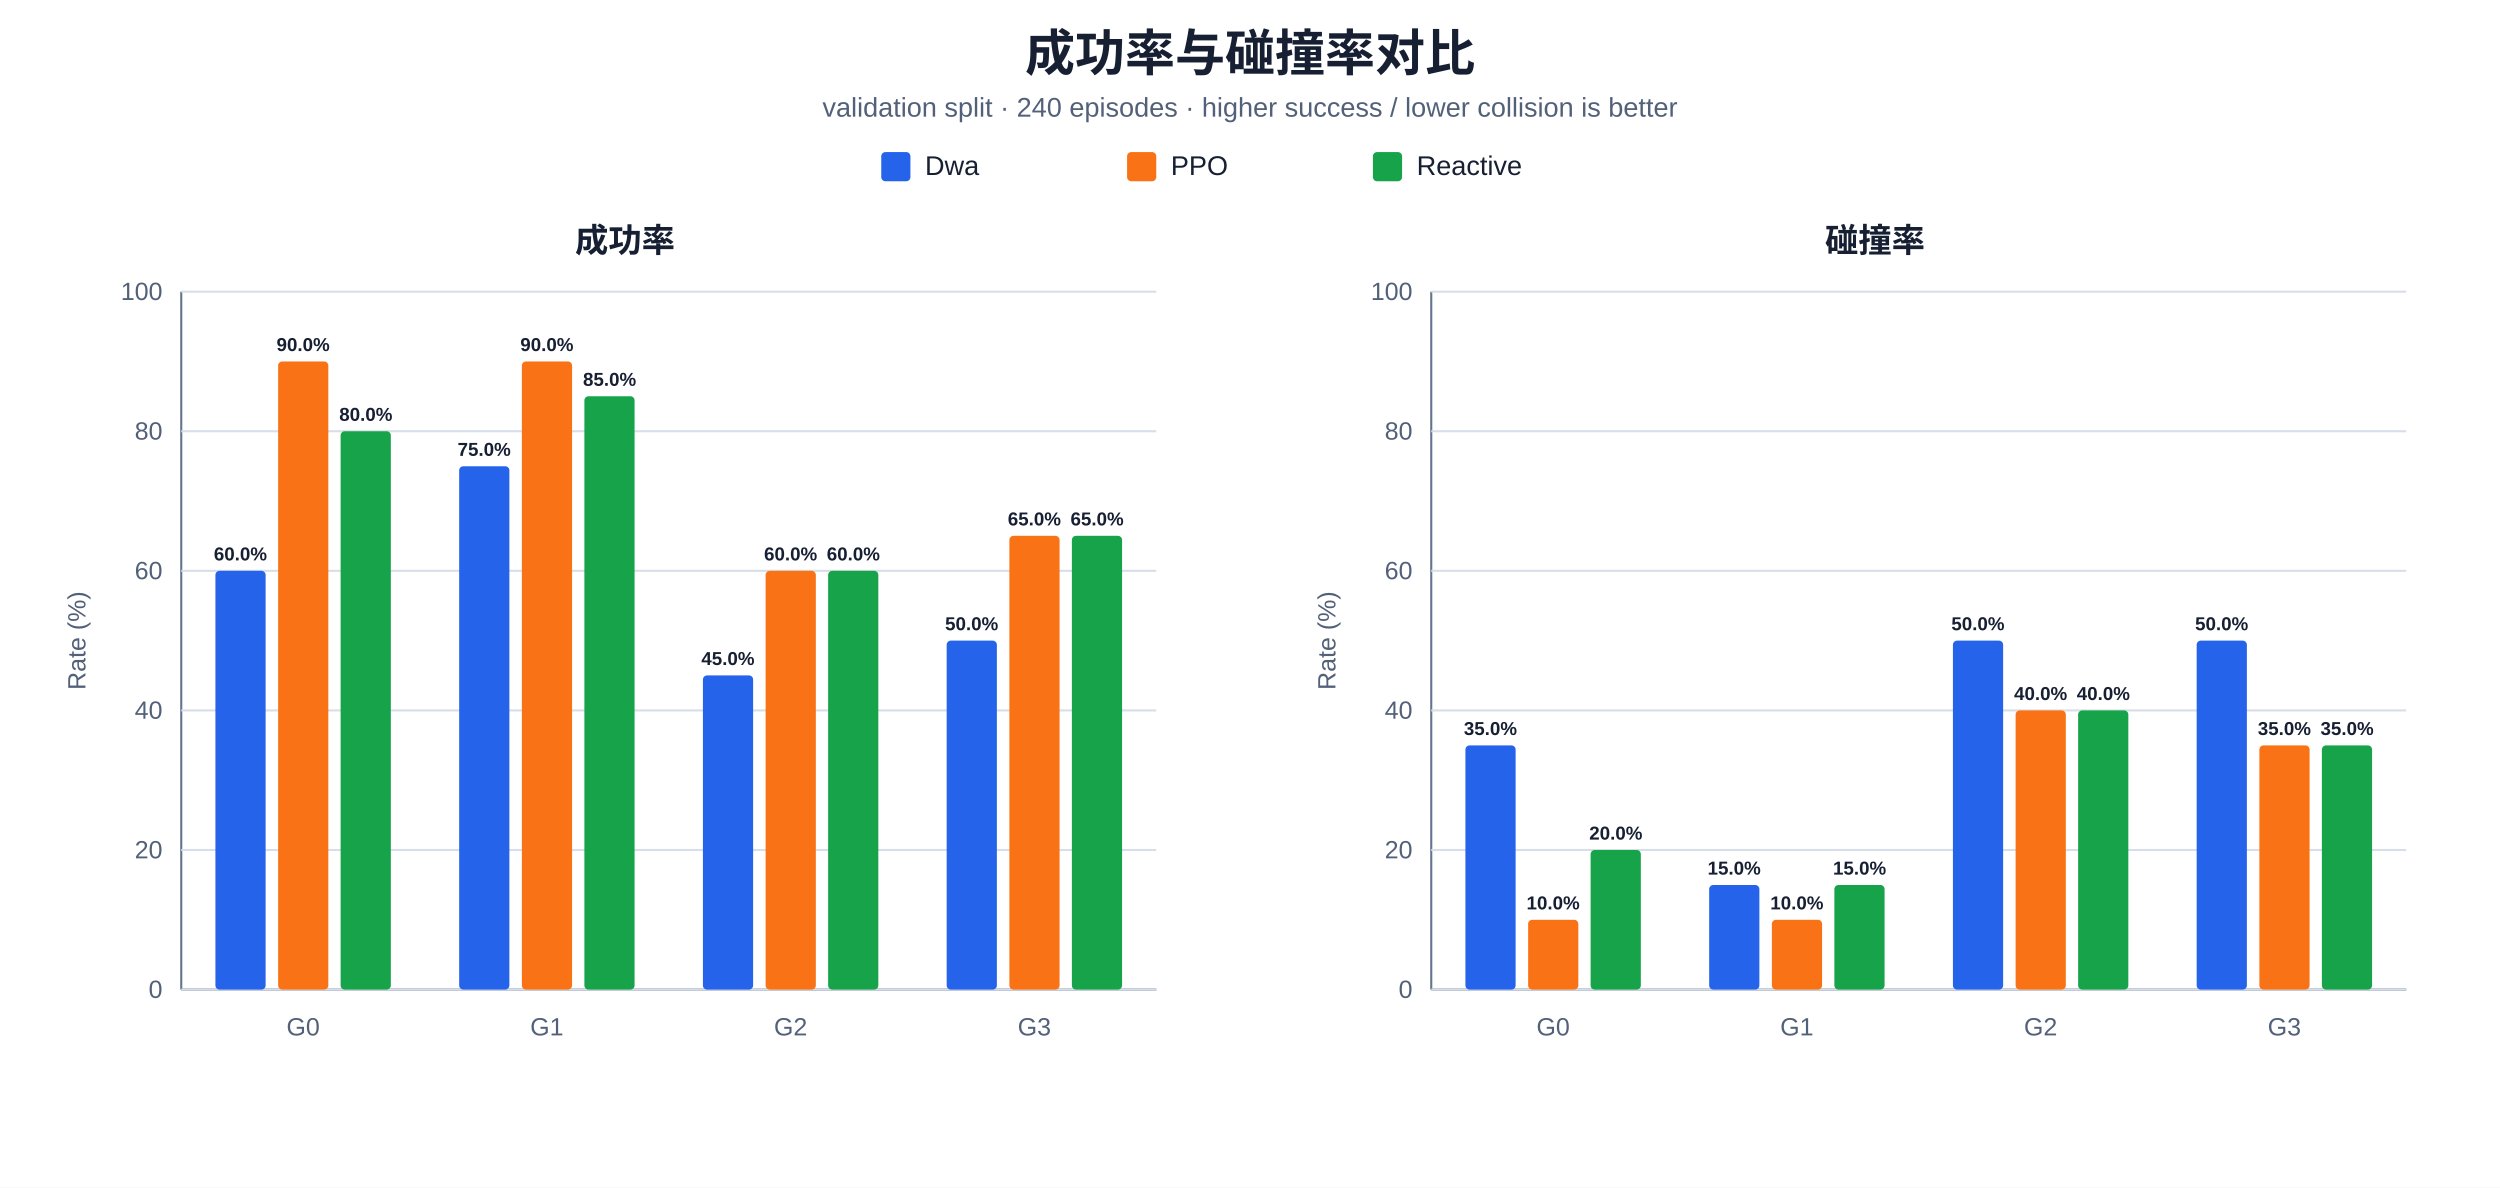
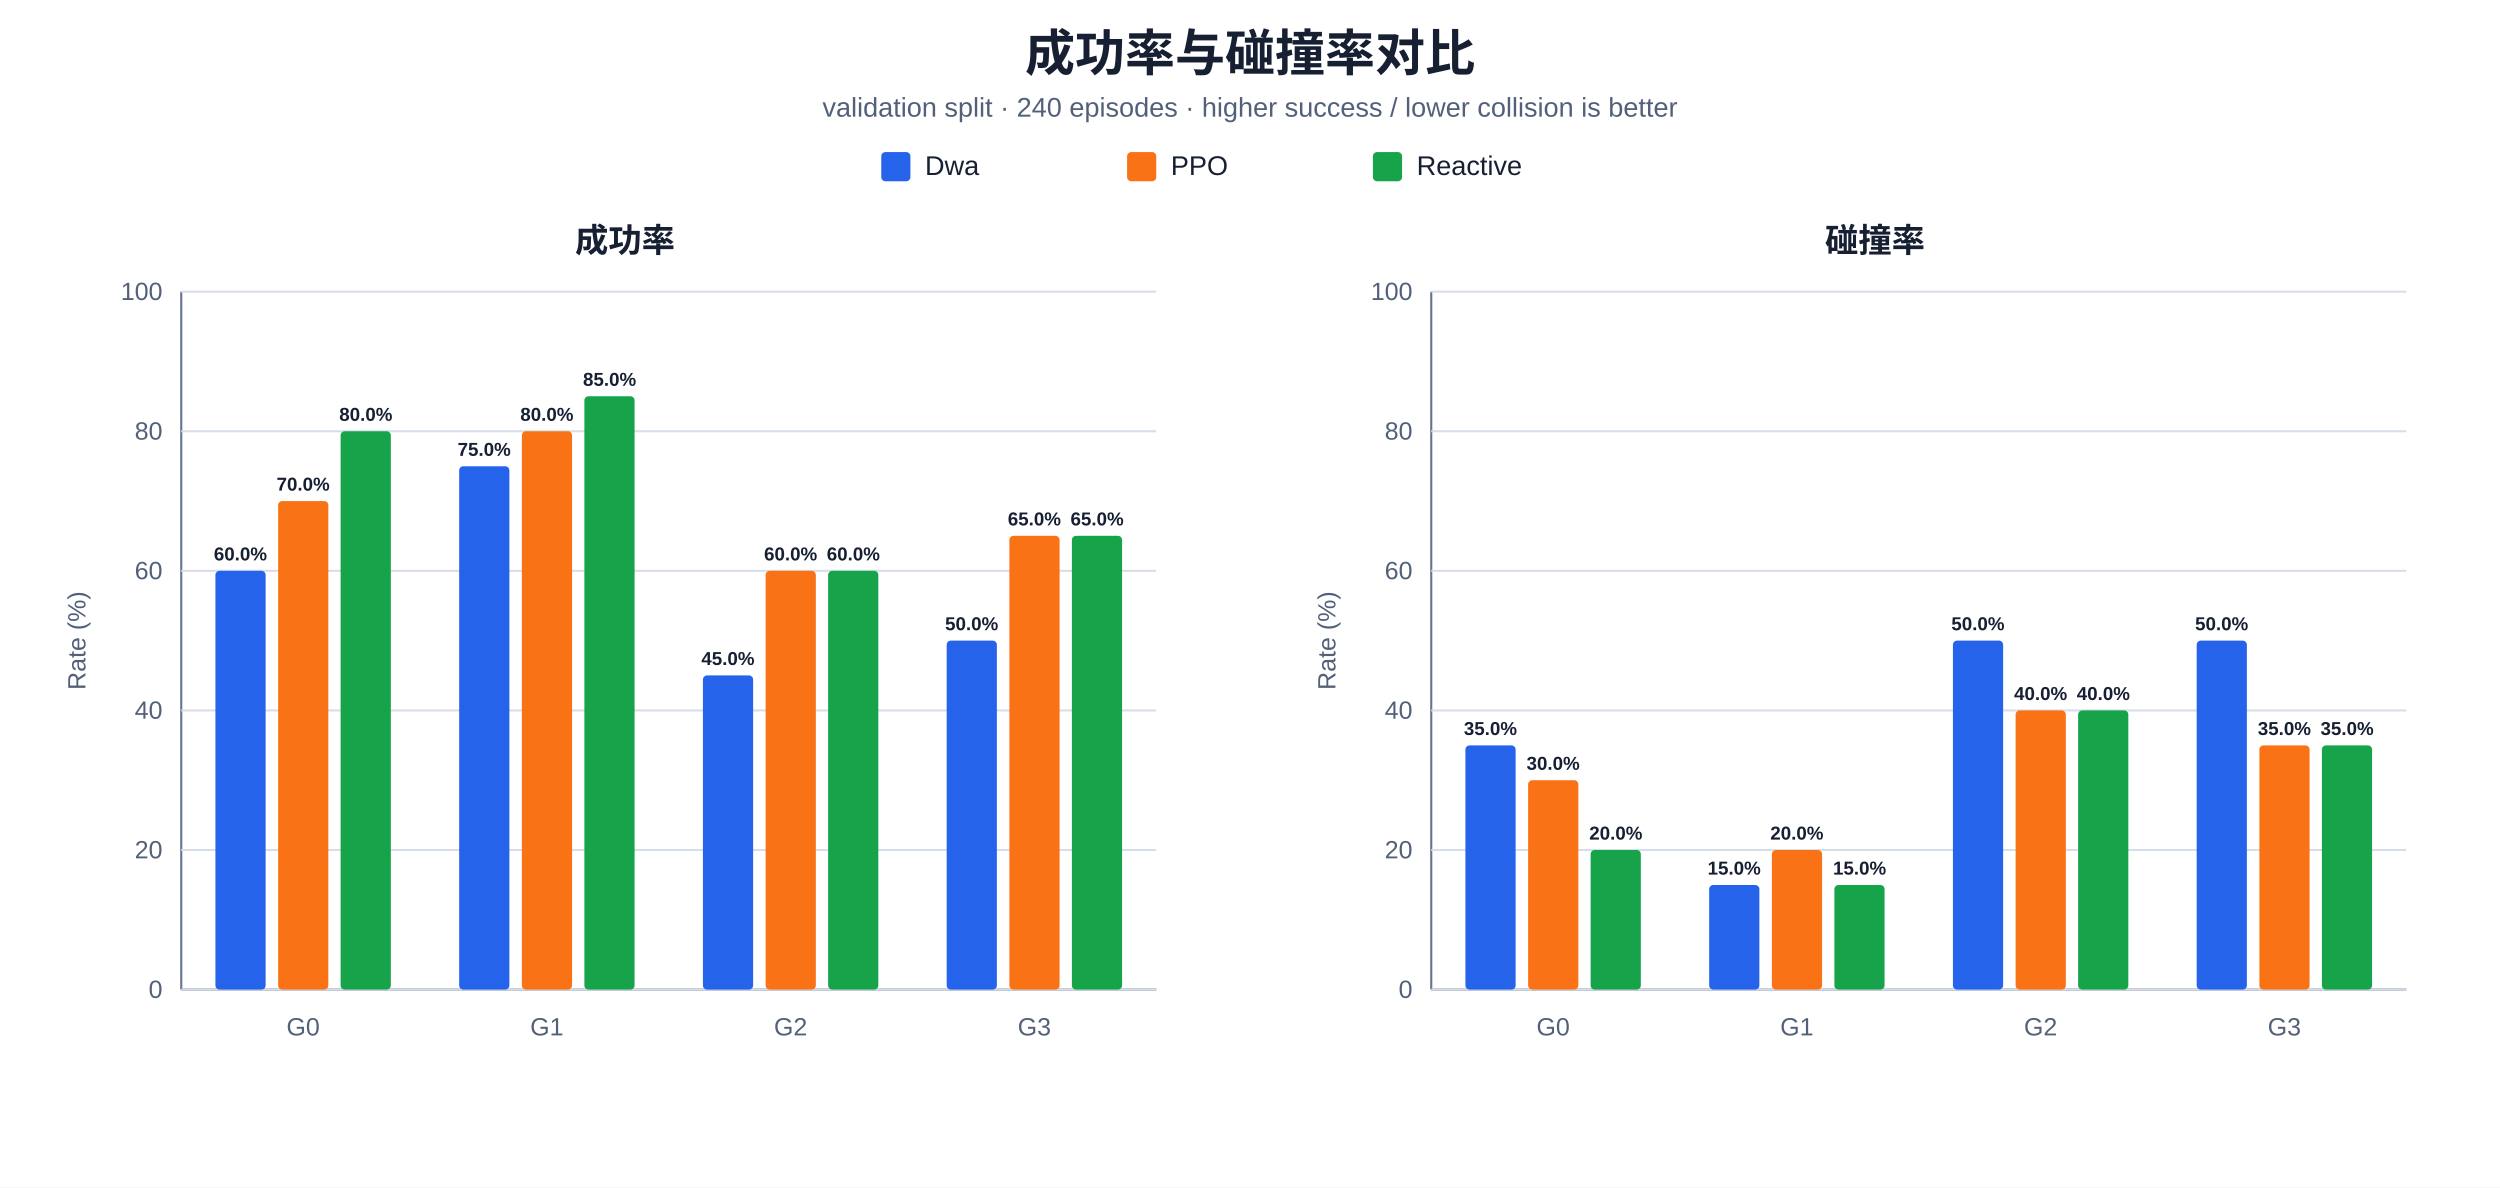
<svg xmlns="http://www.w3.org/2000/svg" role="img" viewBox="0 0 1200 570" width="1200" height="570">
  <style>
    text { font-family: Arial, 'PingFang SC', 'Microsoft YaHei', sans-serif; fill: #172033; }
    .title { font-size: 24px; font-weight: 700; }
    .subtitle { font-size: 13px; fill: #526079; }
    .axis { stroke: #64748B; stroke-width: 1; }
    .grid { stroke: #D7DEE9; stroke-width: 1; }
    .tick { font-size: 12px; fill: #526079; }
    .panel-title { font-size: 16px; font-weight: 700; }
    .legend { font-size: 13px; }
    .value { font-size: 9px; font-weight: 700; }
  </style>
  <rect width="1200" height="570" fill="#FFFFFF" />
  <text class="title" x="600.0" y="34" text-anchor="middle">成功率与碰撞率对比</text>
  <text class="subtitle" x="600.0" y="56" text-anchor="middle">validation split · 240 episodes · higher success / lower collision is better</text>
  <rect x="423.0" y="73.0" width="14" height="14" rx="2" fill="#2563EB" />
  <text class="legend" x="444.0" y="84.0">Dwa</text>
  <rect x="541.0" y="73.0" width="14" height="14" rx="2" fill="#F97316" />
  <text class="legend" x="562.0" y="84.0">PPO</text>
  <rect x="659.0" y="73.0" width="14" height="14" rx="2" fill="#16A34A" />
  <text class="legend" x="680.0" y="84.0">Reactive</text>
  <text class="panel-title" x="300.0" y="121.0" text-anchor="middle">成功率</text>
  <line class="axis" x1="87.0" y1="140.0" x2="87.0" y2="475.0" />
  <line class="axis" x1="87.0" y1="475.0" x2="555.0" y2="475.0" />
  <text class="tick" transform="translate(41.0 307.5) rotate(-90)" text-anchor="middle">Rate (%)</text>
  <line class="grid" x1="87.0" y1="475.0" x2="555.0" y2="475.0" />
  <text class="tick" x="78.0" y="479.0" text-anchor="end">0</text>
  <line class="grid" x1="87.0" y1="408.0" x2="555.0" y2="408.0" />
  <text class="tick" x="78.0" y="412.0" text-anchor="end">20</text>
  <line class="grid" x1="87.0" y1="341.0" x2="555.0" y2="341.0" />
  <text class="tick" x="78.0" y="345.0" text-anchor="end">40</text>
  <line class="grid" x1="87.0" y1="274.0" x2="555.0" y2="274.0" />
  <text class="tick" x="78.0" y="278.0" text-anchor="end">60</text>
  <line class="grid" x1="87.0" y1="207.0" x2="555.0" y2="207.0" />
  <text class="tick" x="78.0" y="211.0" text-anchor="end">80</text>
  <line class="grid" x1="87.0" y1="140.0" x2="555.0" y2="140.0" />
  <text class="tick" x="78.0" y="144.0" text-anchor="end">100</text>
  <rect x="103.4" y="274.0" width="24.1" height="201.0" rx="2" fill="#2563EB" />
  <text class="value" x="115.4" y="269.0" text-anchor="middle">60.0%</text>
-   <rect x="133.5" y="173.5" width="24.1" height="301.5" rx="2" fill="#F97316" />
-   <text class="value" x="145.5" y="168.5" text-anchor="middle">90.0%</text>
+   <rect x="133.5" y="240.5" width="24.1" height="234.5" rx="2" fill="#F97316" />
+   <text class="value" x="145.5" y="235.5" text-anchor="middle">70.0%</text>
  <rect x="163.5" y="207.0" width="24.1" height="268.0" rx="2" fill="#16A34A" />
  <text class="value" x="175.6" y="202.0" text-anchor="middle">80.0%</text>
  <text class="tick" x="145.5" y="497.0" text-anchor="middle">G0</text>
  <rect x="220.4" y="223.8" width="24.1" height="251.2" rx="2" fill="#2563EB" />
  <text class="value" x="232.4" y="218.8" text-anchor="middle">75.0%</text>
-   <rect x="250.5" y="173.5" width="24.1" height="301.5" rx="2" fill="#F97316" />
-   <text class="value" x="262.5" y="168.5" text-anchor="middle">90.0%</text>
+   <rect x="250.5" y="207.0" width="24.1" height="268.0" rx="2" fill="#F97316" />
+   <text class="value" x="262.5" y="202.0" text-anchor="middle">80.0%</text>
  <rect x="280.5" y="190.2" width="24.1" height="284.8" rx="2" fill="#16A34A" />
  <text class="value" x="292.6" y="185.2" text-anchor="middle">85.0%</text>
  <text class="tick" x="262.5" y="497.0" text-anchor="middle">G1</text>
  <rect x="337.4" y="324.2" width="24.1" height="150.8" rx="2" fill="#2563EB" />
  <text class="value" x="349.4" y="319.2" text-anchor="middle">45.0%</text>
  <rect x="367.5" y="274.0" width="24.1" height="201.0" rx="2" fill="#F97316" />
  <text class="value" x="379.5" y="269.0" text-anchor="middle">60.0%</text>
  <rect x="397.5" y="274.0" width="24.1" height="201.0" rx="2" fill="#16A34A" />
  <text class="value" x="409.6" y="269.0" text-anchor="middle">60.0%</text>
  <text class="tick" x="379.5" y="497.0" text-anchor="middle">G2</text>
  <rect x="454.4" y="307.5" width="24.1" height="167.5" rx="2" fill="#2563EB" />
  <text class="value" x="466.4" y="302.5" text-anchor="middle">50.0%</text>
  <rect x="484.5" y="257.2" width="24.1" height="217.8" rx="2" fill="#F97316" />
  <text class="value" x="496.5" y="252.2" text-anchor="middle">65.0%</text>
  <rect x="514.5" y="257.2" width="24.1" height="217.8" rx="2" fill="#16A34A" />
  <text class="value" x="526.6" y="252.2" text-anchor="middle">65.0%</text>
  <text class="tick" x="496.5" y="497.0" text-anchor="middle">G3</text>
  <text class="panel-title" x="900.0" y="121.0" text-anchor="middle">碰撞率</text>
  <line class="axis" x1="687.0" y1="140.0" x2="687.0" y2="475.0" />
  <line class="axis" x1="687.0" y1="475.0" x2="1155.0" y2="475.0" />
  <text class="tick" transform="translate(641.0 307.5) rotate(-90)" text-anchor="middle">Rate (%)</text>
  <line class="grid" x1="687.0" y1="475.0" x2="1155.0" y2="475.0" />
  <text class="tick" x="678.0" y="479.0" text-anchor="end">0</text>
  <line class="grid" x1="687.0" y1="408.0" x2="1155.0" y2="408.0" />
  <text class="tick" x="678.0" y="412.0" text-anchor="end">20</text>
  <line class="grid" x1="687.0" y1="341.0" x2="1155.0" y2="341.0" />
  <text class="tick" x="678.0" y="345.0" text-anchor="end">40</text>
  <line class="grid" x1="687.0" y1="274.0" x2="1155.0" y2="274.0" />
  <text class="tick" x="678.0" y="278.0" text-anchor="end">60</text>
  <line class="grid" x1="687.0" y1="207.0" x2="1155.0" y2="207.0" />
  <text class="tick" x="678.0" y="211.0" text-anchor="end">80</text>
  <line class="grid" x1="687.0" y1="140.0" x2="1155.0" y2="140.0" />
  <text class="tick" x="678.0" y="144.0" text-anchor="end">100</text>
  <rect x="703.4" y="357.8" width="24.1" height="117.2" rx="2" fill="#2563EB" />
  <text class="value" x="715.4" y="352.8" text-anchor="middle">35.0%</text>
-   <rect x="733.5" y="441.5" width="24.1" height="33.5" rx="2" fill="#F97316" />
-   <text class="value" x="745.5" y="436.5" text-anchor="middle">10.0%</text>
+   <rect x="733.5" y="374.5" width="24.1" height="100.5" rx="2" fill="#F97316" />
+   <text class="value" x="745.5" y="369.5" text-anchor="middle">30.0%</text>
  <rect x="763.5" y="408.0" width="24.1" height="67.0" rx="2" fill="#16A34A" />
  <text class="value" x="775.6" y="403.0" text-anchor="middle">20.0%</text>
  <text class="tick" x="745.5" y="497.0" text-anchor="middle">G0</text>
  <rect x="820.4" y="424.8" width="24.1" height="50.2" rx="2" fill="#2563EB" />
  <text class="value" x="832.4" y="419.8" text-anchor="middle">15.0%</text>
-   <rect x="850.5" y="441.5" width="24.1" height="33.5" rx="2" fill="#F97316" />
-   <text class="value" x="862.5" y="436.5" text-anchor="middle">10.0%</text>
+   <rect x="850.5" y="408.0" width="24.1" height="67.0" rx="2" fill="#F97316" />
+   <text class="value" x="862.5" y="403.0" text-anchor="middle">20.0%</text>
  <rect x="880.5" y="424.8" width="24.1" height="50.2" rx="2" fill="#16A34A" />
  <text class="value" x="892.6" y="419.8" text-anchor="middle">15.0%</text>
  <text class="tick" x="862.5" y="497.0" text-anchor="middle">G1</text>
  <rect x="937.4" y="307.5" width="24.1" height="167.5" rx="2" fill="#2563EB" />
  <text class="value" x="949.4" y="302.5" text-anchor="middle">50.0%</text>
  <rect x="967.5" y="341.0" width="24.1" height="134.0" rx="2" fill="#F97316" />
  <text class="value" x="979.5" y="336.0" text-anchor="middle">40.0%</text>
  <rect x="997.5" y="341.0" width="24.1" height="134.0" rx="2" fill="#16A34A" />
  <text class="value" x="1009.6" y="336.0" text-anchor="middle">40.0%</text>
  <text class="tick" x="979.5" y="497.0" text-anchor="middle">G2</text>
  <rect x="1054.4" y="307.5" width="24.1" height="167.5" rx="2" fill="#2563EB" />
  <text class="value" x="1066.4" y="302.5" text-anchor="middle">50.0%</text>
  <rect x="1084.5" y="357.8" width="24.1" height="117.2" rx="2" fill="#F97316" />
  <text class="value" x="1096.5" y="352.8" text-anchor="middle">35.0%</text>
  <rect x="1114.5" y="357.8" width="24.1" height="117.2" rx="2" fill="#16A34A" />
  <text class="value" x="1126.6" y="352.8" text-anchor="middle">35.0%</text>
  <text class="tick" x="1096.5" y="497.0" text-anchor="middle">G3</text>
</svg>
